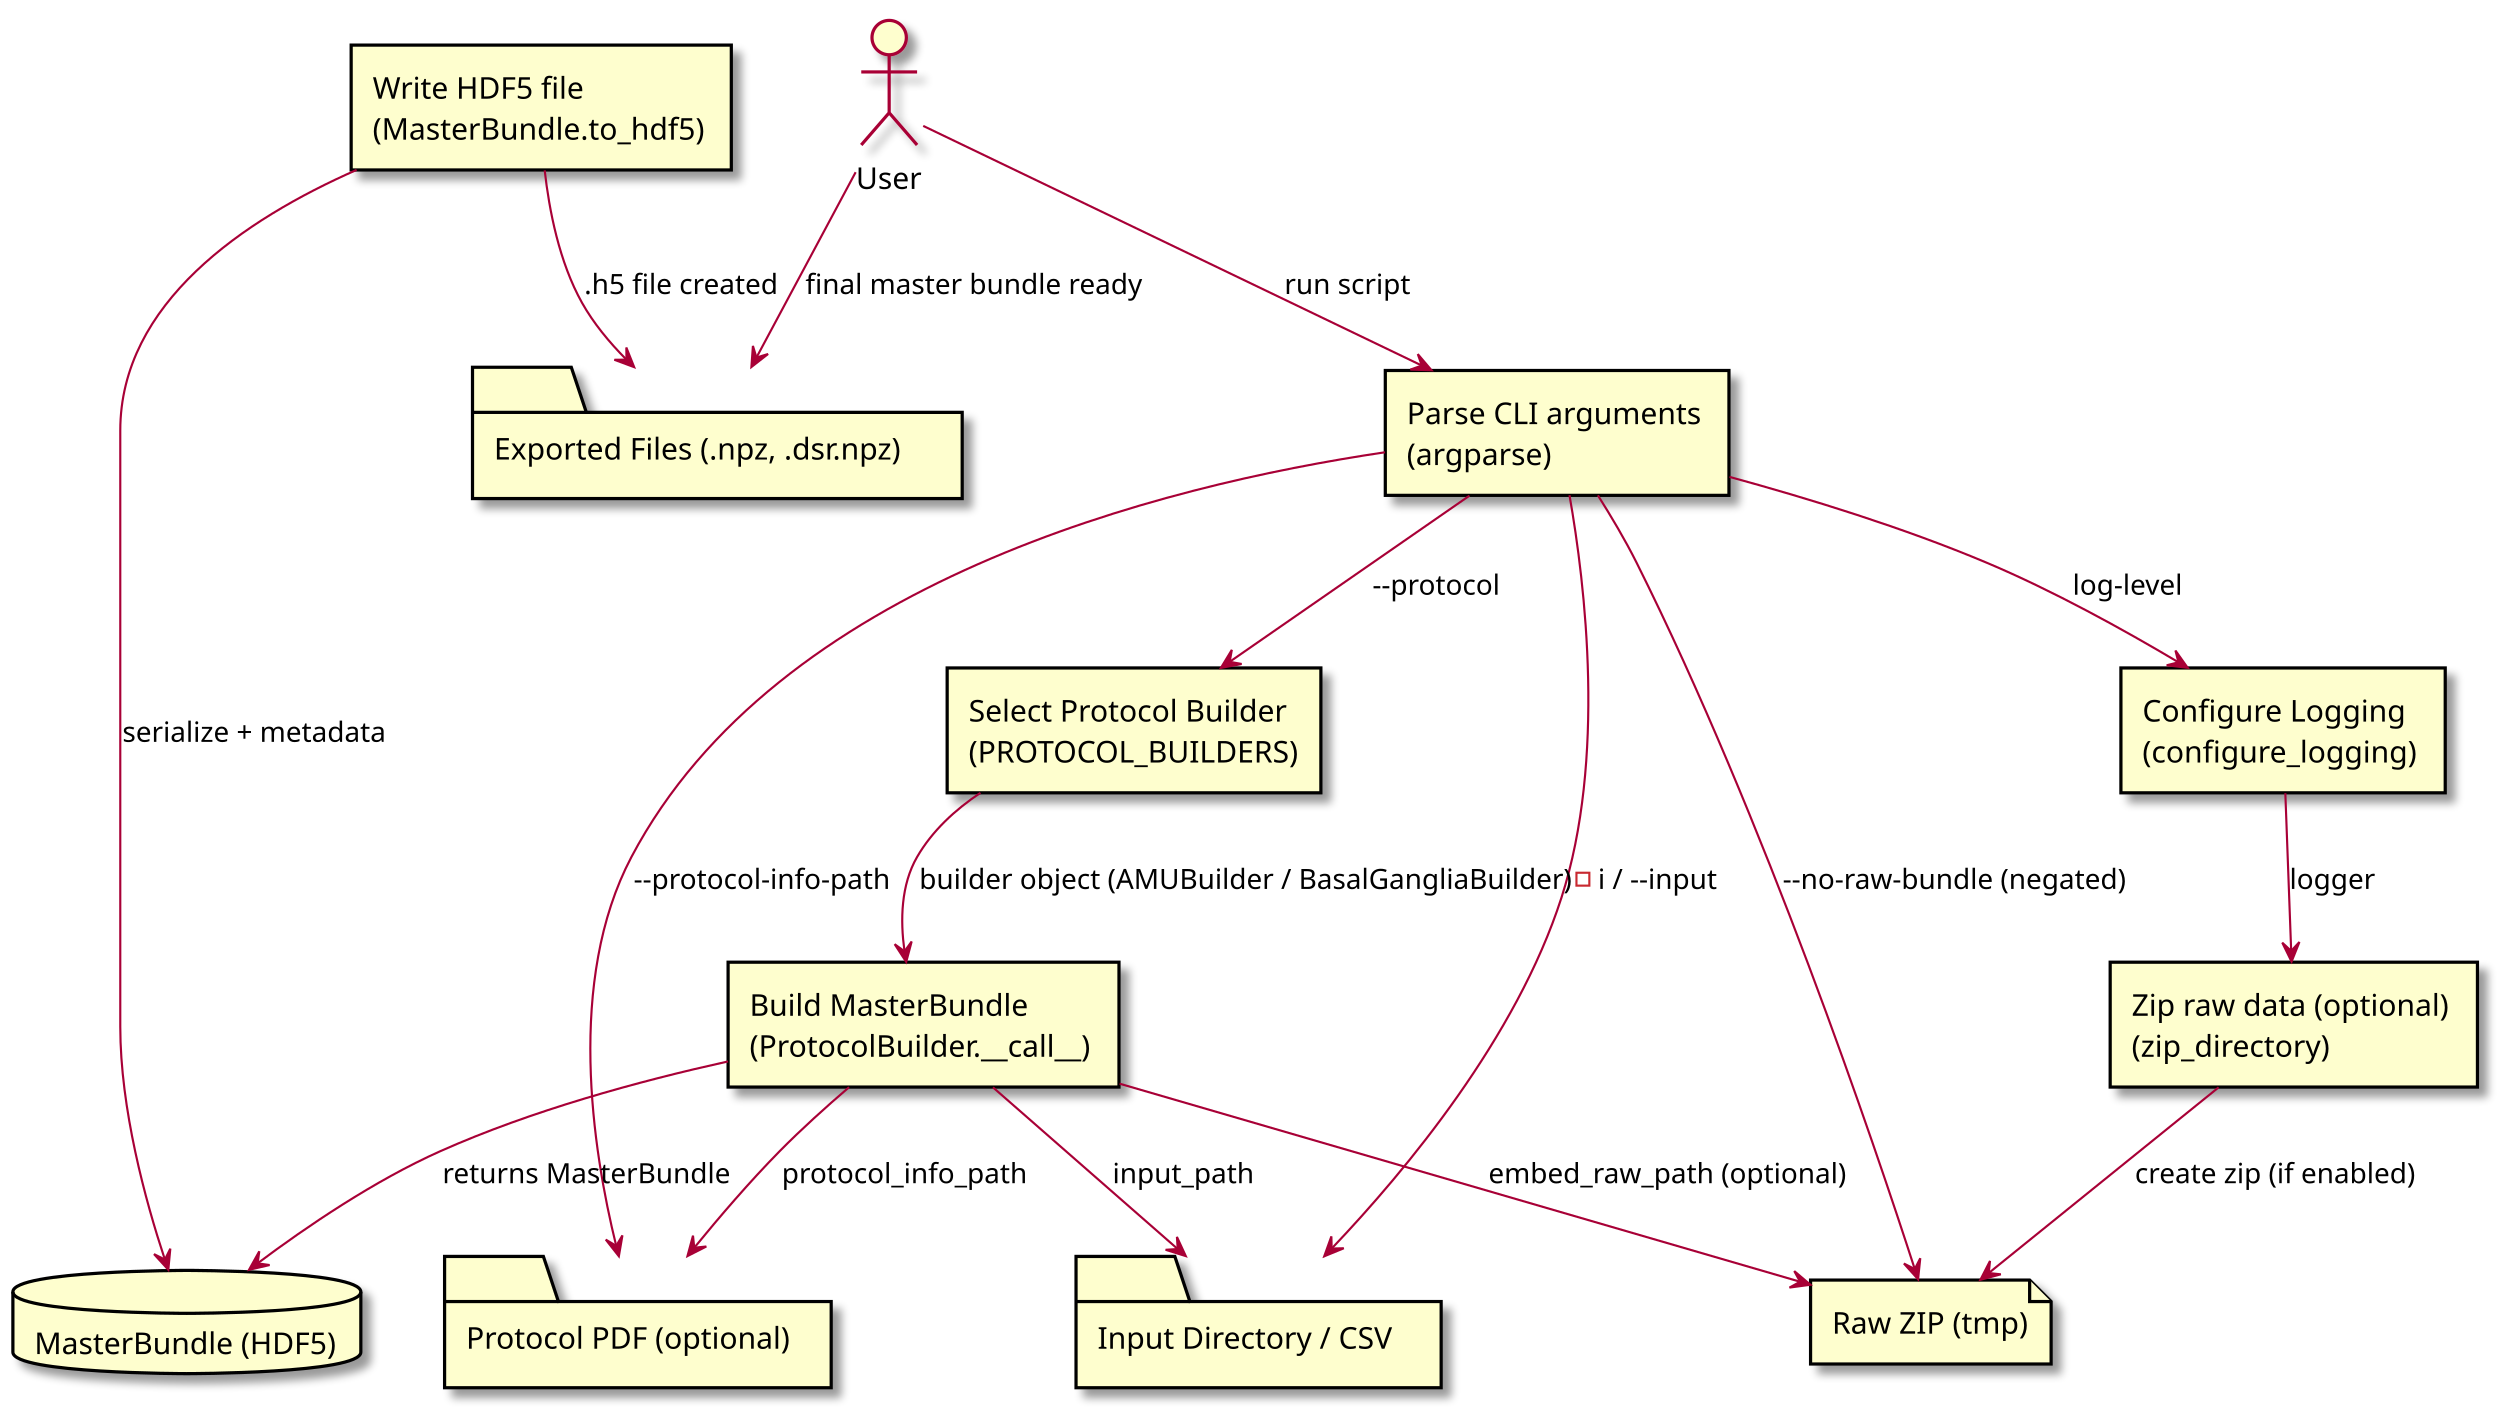
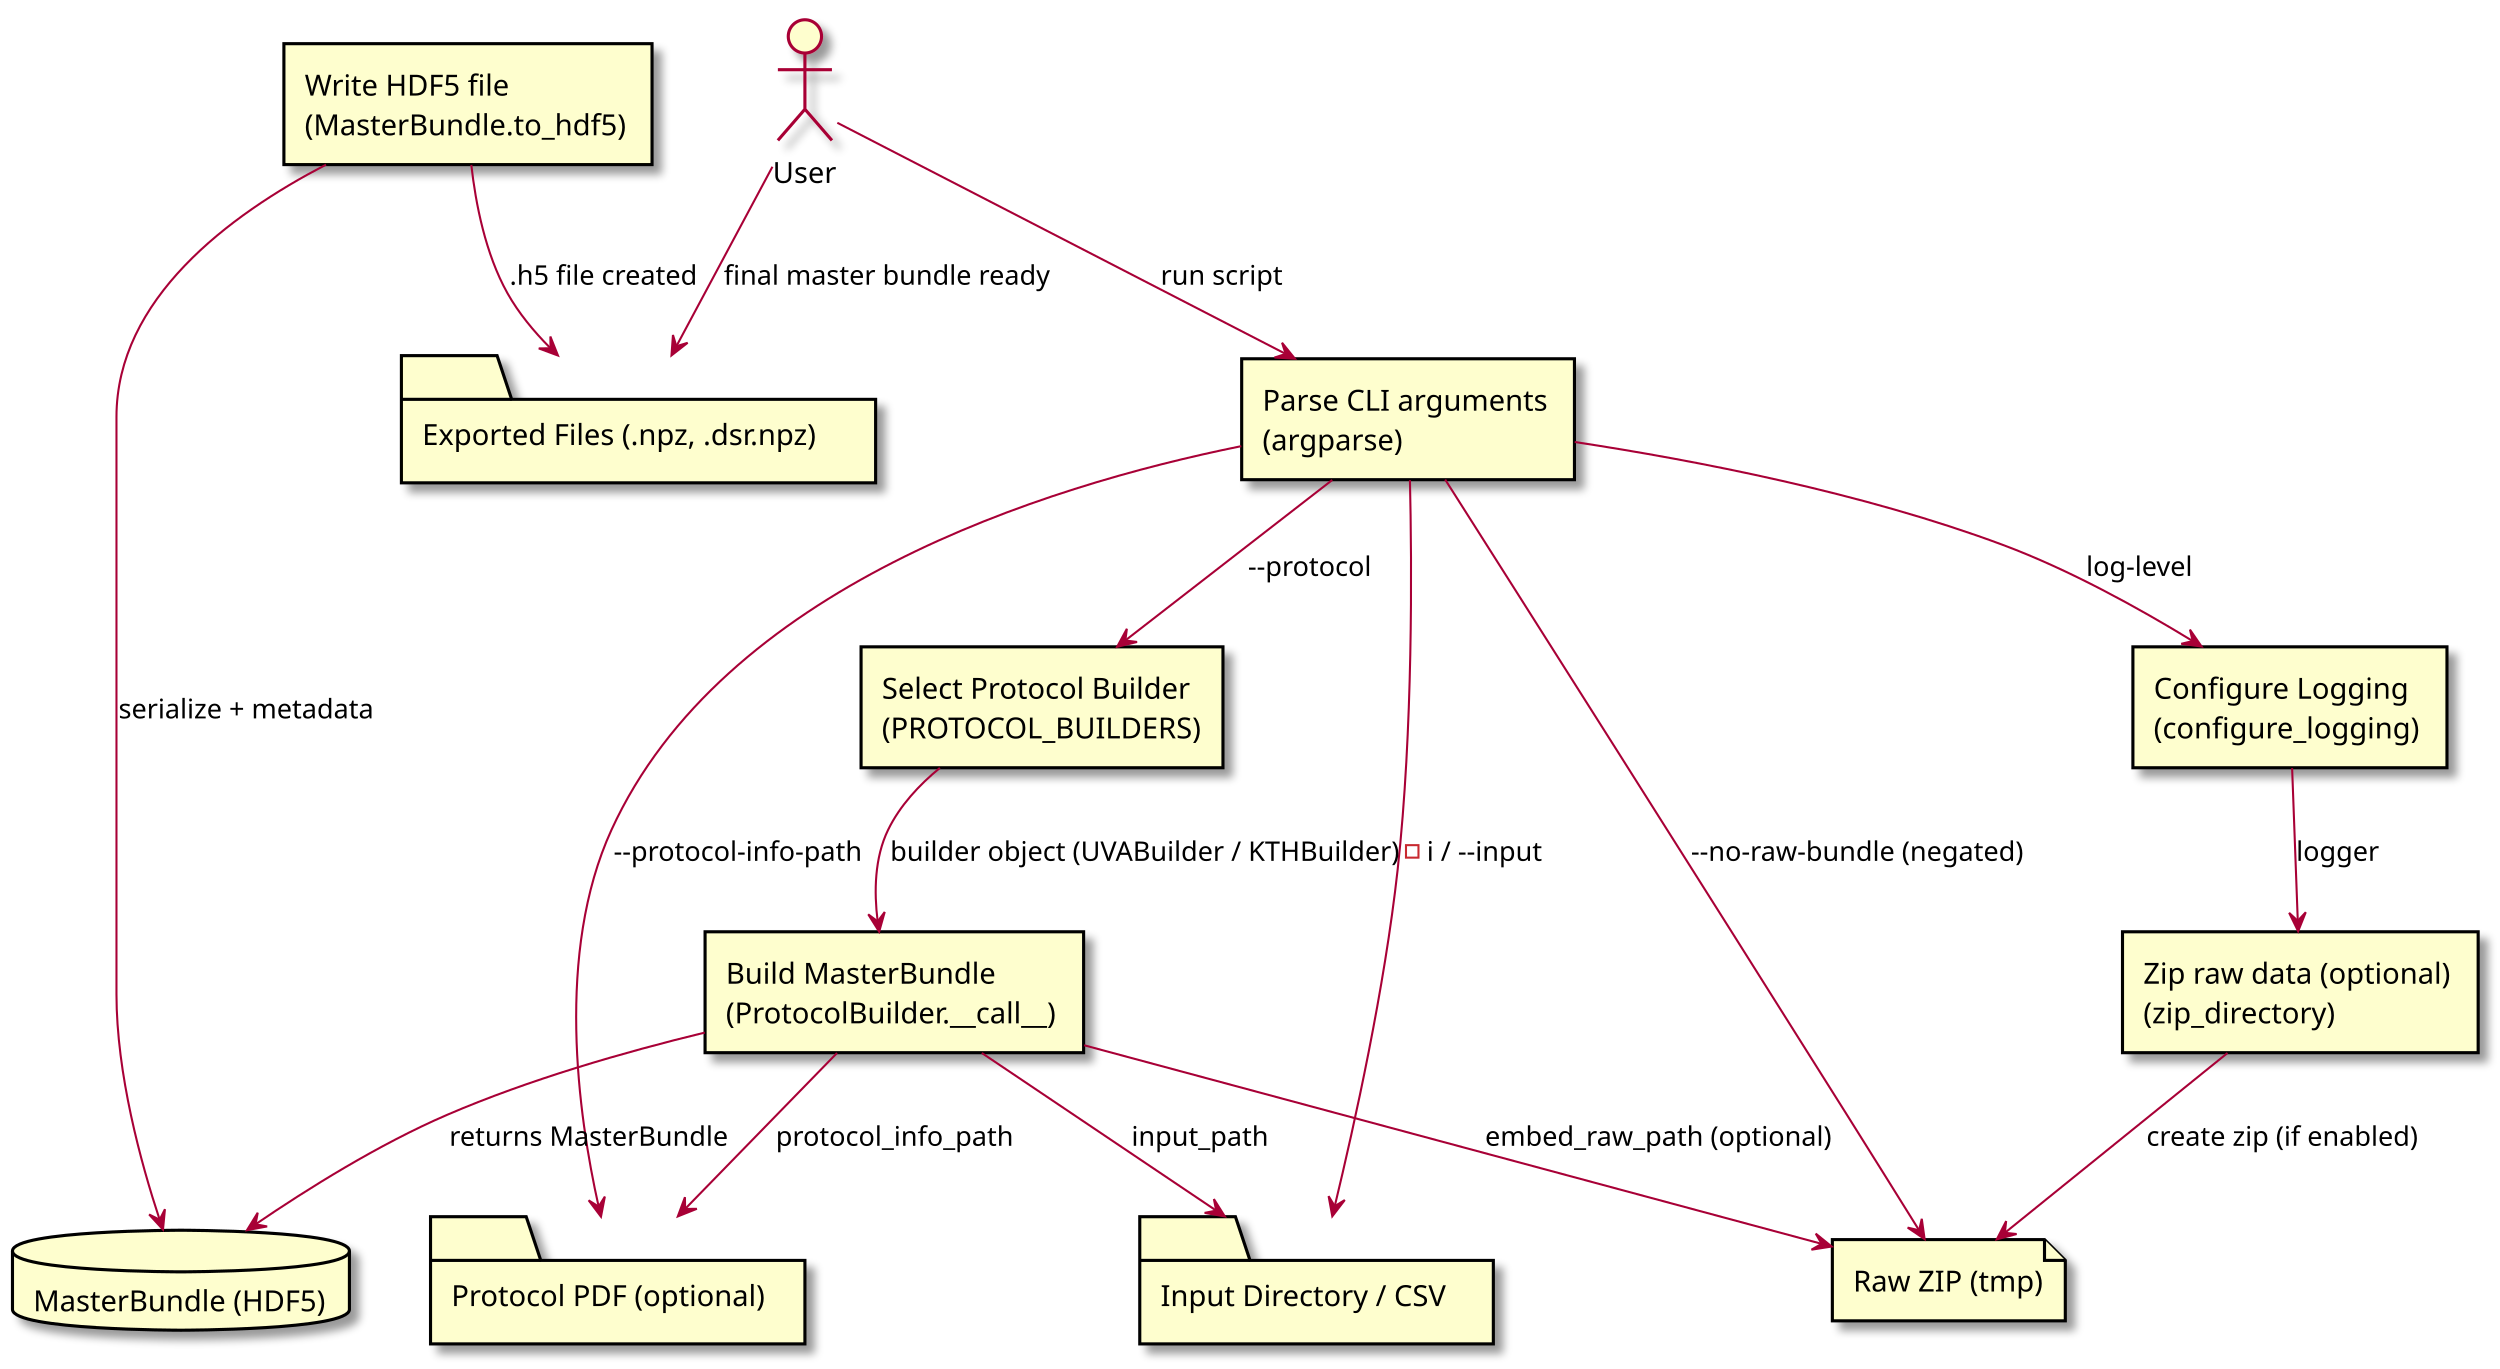
- <svg xmlns="http://www.w3.org/2000/svg" contentScriptType="application/ecmascript" contentStyleType="text/css" height="658px" preserveAspectRatio="none" style="width:1164px;height:658px;" version="1.1" viewBox="0 0 1164 658" width="1164px" zoomAndPan="magnify">
+ <svg xmlns="http://www.w3.org/2000/svg" contentScriptType="application/ecmascript" contentStyleType="text/css" height="658px" preserveAspectRatio="none" style="width:1202px;height:658px;" version="1.1" viewBox="0 0 1202 658" width="1202px" zoomAndPan="magnify">
  <defs>
-     <filter height="300%" id="fy5gr23f3n40v" width="300%" x="-1" y="-1">
+     <filter height="300%" id="fbc54jwdeg0zp" width="300%" x="-1" y="-1">
      <feGaussianBlur result="blurOut" stdDeviation="2.0" />
      <feColorMatrix in="blurOut" result="blurOut2" type="matrix" values="0 0 0 0 0 0 0 0 0 0 0 0 0 0 0 0 0 0 .4 0" />
      <feOffset dx="4.0" dy="4.0" in="blurOut2" result="blurOut3" />
      <feBlend in="SourceGraphic" in2="blurOut3" mode="normal" />
    </filter>
  </defs>
  <g>
-     <ellipse cx="414" cy="17.5" fill="#FEFECE" filter="url(#fy5gr23f3n40v)" rx="8" ry="8" style="stroke: #A80036; stroke-width: 1.5;" />
-     <path d="M414,25.5 L414,52.5 M401,33.5 L427,33.5 M414,52.5 L401,67.5 M414,52.5 L427,67.5 " fill="none" filter="url(#fy5gr23f3n40v)" style="stroke: #A80036; stroke-width: 1.5;" />
-     <text fill="#000000" font-family="sans-serif" font-size="14" lengthAdjust="spacingAndGlyphs" textLength="31" x="398.5" y="87.966">User</text>
-     <polygon fill="#FEFECE" filter="url(#fy5gr23f3n40v)" points="501,585,547,585,554,606,671,606,671,646.136,501,646.136,501,585" style="stroke: #000000; stroke-width: 1.5;" />
-     <line style="stroke: #000000; stroke-width: 1.5;" x1="501" x2="554" y1="606" y2="606" />
-     <text fill="#000000" font-family="sans-serif" font-size="14" lengthAdjust="spacingAndGlyphs" textLength="140" x="511" y="627.966">Input Directory / CSV</text>
-     <polygon fill="#FEFECE" filter="url(#fy5gr23f3n40v)" points="207,585,253,585,260,606,387,606,387,646.136,207,646.136,207,585" style="stroke: #000000; stroke-width: 1.5;" />
+     <ellipse cx="387" cy="17.5" fill="#FEFECE" filter="url(#fbc54jwdeg0zp)" rx="8" ry="8" style="stroke: #A80036; stroke-width: 1.5;" />
+     <path d="M387,25.5 L387,52.5 M374,33.5 L400,33.5 M387,52.5 L374,67.5 M387,52.5 L400,67.5 " fill="none" filter="url(#fbc54jwdeg0zp)" style="stroke: #A80036; stroke-width: 1.5;" />
+     <text fill="#000000" font-family="sans-serif" font-size="14" lengthAdjust="spacingAndGlyphs" textLength="31" x="371.5" y="87.966">User</text>
+     <polygon fill="#FEFECE" filter="url(#fbc54jwdeg0zp)" points="548,585,594,585,601,606,718,606,718,646.136,548,646.136,548,585" style="stroke: #000000; stroke-width: 1.5;" />
+     <line style="stroke: #000000; stroke-width: 1.5;" x1="548" x2="601" y1="606" y2="606" />
+     <text fill="#000000" font-family="sans-serif" font-size="14" lengthAdjust="spacingAndGlyphs" textLength="140" x="558" y="627.966">Input Directory / CSV</text>
+     <polygon fill="#FEFECE" filter="url(#fbc54jwdeg0zp)" points="207,585,253,585,260,606,387,606,387,646.136,207,646.136,207,585" style="stroke: #000000; stroke-width: 1.5;" />
    <line style="stroke: #000000; stroke-width: 1.5;" x1="207" x2="260" y1="606" y2="606" />
    <text fill="#000000" font-family="sans-serif" font-size="14" lengthAdjust="spacingAndGlyphs" textLength="150" x="217" y="627.966">Protocol PDF (optional)</text>
-     <polygon fill="#FEFECE" filter="url(#fy5gr23f3n40v)" points="843,596,843,635.068,955,635.068,955,606,945,596,843,596" style="stroke: #000000; stroke-width: 1.5;" />
-     <path d="M945,596 L945,606 L955,606 " fill="#FEFECE" style="stroke: #000000; stroke-width: 1.5;" />
-     <text fill="#000000" font-family="sans-serif" font-size="14" lengthAdjust="spacingAndGlyphs" textLength="92" x="853" y="620.966">Raw ZIP (tmp)</text>
-     <path d="M6,601.5 C6,591.5 87,591.5 87,591.5 C87,591.5 168,591.5 168,601.5 L168,629.568 C168,639.568 87,639.568 87,639.568 C87,639.568 6,639.568 6,629.568 L6,601.5 " fill="#FEFECE" filter="url(#fy5gr23f3n40v)" style="stroke: #000000; stroke-width: 1.5;" />
+     <polygon fill="#FEFECE" filter="url(#fbc54jwdeg0zp)" points="881,596,881,635.068,993,635.068,993,606,983,596,881,596" style="stroke: #000000; stroke-width: 1.5;" />
+     <path d="M983,596 L983,606 L993,606 " fill="#FEFECE" style="stroke: #000000; stroke-width: 1.5;" />
+     <text fill="#000000" font-family="sans-serif" font-size="14" lengthAdjust="spacingAndGlyphs" textLength="92" x="891" y="620.966">Raw ZIP (tmp)</text>
+     <path d="M6,601.5 C6,591.5 87,591.5 87,591.5 C87,591.5 168,591.5 168,601.5 L168,629.568 C168,639.568 87,639.568 87,639.568 C87,639.568 6,639.568 6,629.568 L6,601.5 " fill="#FEFECE" filter="url(#fbc54jwdeg0zp)" style="stroke: #000000; stroke-width: 1.5;" />
    <path d="M6,601.5 C6,611.5 87,611.5 87,611.5 C87,611.5 168,611.5 168,601.5 " fill="none" style="stroke: #000000; stroke-width: 1.5;" />
    <text fill="#000000" font-family="sans-serif" font-size="14" lengthAdjust="spacingAndGlyphs" textLength="142" x="16" y="630.466">MasterBundle (HDF5)</text>
-     <polygon fill="#FEFECE" filter="url(#fy5gr23f3n40v)" points="220,171,266,171,273,192,448,192,448,232.136,220,232.136,220,171" style="stroke: #000000; stroke-width: 1.5;" />
-     <line style="stroke: #000000; stroke-width: 1.5;" x1="220" x2="273" y1="192" y2="192" />
-     <text fill="#000000" font-family="sans-serif" font-size="14" lengthAdjust="spacingAndGlyphs" textLength="198" x="230" y="213.966">Exported Files (.npz, .dsr.npz)</text>
-     <rect fill="#FEFECE" filter="url(#fy5gr23f3n40v)" height="58.136" style="stroke: #000000; stroke-width: 1.5;" width="160" x="645" y="172.5" />
-     <text fill="#000000" font-family="sans-serif" font-size="14" lengthAdjust="spacingAndGlyphs" textLength="140" x="655" y="197.466">Parse CLI arguments</text>
-     <text fill="#000000" font-family="sans-serif" font-size="14" lengthAdjust="spacingAndGlyphs" textLength="69" x="655" y="216.534">(argparse)</text>
-     <rect fill="#FEFECE" filter="url(#fy5gr23f3n40v)" height="58.136" style="stroke: #000000; stroke-width: 1.5;" width="151" x="987.5" y="311" />
-     <text fill="#000000" font-family="sans-serif" font-size="14" lengthAdjust="spacingAndGlyphs" textLength="126" x="997.5" y="335.966">Configure Logging</text>
-     <text fill="#000000" font-family="sans-serif" font-size="14" lengthAdjust="spacingAndGlyphs" textLength="131" x="997.5" y="355.034">(configure_logging)</text>
-     <rect fill="#FEFECE" filter="url(#fy5gr23f3n40v)" height="58.136" style="stroke: #000000; stroke-width: 1.5;" width="171" x="982.5" y="448" />
-     <text fill="#000000" font-family="sans-serif" font-size="14" lengthAdjust="spacingAndGlyphs" textLength="151" x="992.5" y="472.966">Zip raw data (optional)</text>
-     <text fill="#000000" font-family="sans-serif" font-size="14" lengthAdjust="spacingAndGlyphs" textLength="94" x="992.5" y="492.034">(zip_directory)</text>
-     <rect fill="#FEFECE" filter="url(#fy5gr23f3n40v)" height="58.136" style="stroke: #000000; stroke-width: 1.5;" width="174" x="441" y="311" />
-     <text fill="#000000" font-family="sans-serif" font-size="14" lengthAdjust="spacingAndGlyphs" textLength="151" x="451" y="335.966">Select Protocol Builder</text>
-     <text fill="#000000" font-family="sans-serif" font-size="14" lengthAdjust="spacingAndGlyphs" textLength="154" x="451" y="355.034">(PROTOCOL_BUILDERS)</text>
-     <rect fill="#FEFECE" filter="url(#fy5gr23f3n40v)" height="58.136" style="stroke: #000000; stroke-width: 1.5;" width="182" x="339" y="448" />
+     <polygon fill="#FEFECE" filter="url(#fbc54jwdeg0zp)" points="193,171,239,171,246,192,421,192,421,232.136,193,232.136,193,171" style="stroke: #000000; stroke-width: 1.5;" />
+     <line style="stroke: #000000; stroke-width: 1.5;" x1="193" x2="246" y1="192" y2="192" />
+     <text fill="#000000" font-family="sans-serif" font-size="14" lengthAdjust="spacingAndGlyphs" textLength="198" x="203" y="213.966">Exported Files (.npz, .dsr.npz)</text>
+     <rect fill="#FEFECE" filter="url(#fbc54jwdeg0zp)" height="58.136" style="stroke: #000000; stroke-width: 1.5;" width="160" x="597" y="172.5" />
+     <text fill="#000000" font-family="sans-serif" font-size="14" lengthAdjust="spacingAndGlyphs" textLength="140" x="607" y="197.466">Parse CLI arguments</text>
+     <text fill="#000000" font-family="sans-serif" font-size="14" lengthAdjust="spacingAndGlyphs" textLength="69" x="607" y="216.534">(argparse)</text>
+     <rect fill="#FEFECE" filter="url(#fbc54jwdeg0zp)" height="58.136" style="stroke: #000000; stroke-width: 1.5;" width="151" x="1025.5" y="311" />
+     <text fill="#000000" font-family="sans-serif" font-size="14" lengthAdjust="spacingAndGlyphs" textLength="126" x="1035.5" y="335.966">Configure Logging</text>
+     <text fill="#000000" font-family="sans-serif" font-size="14" lengthAdjust="spacingAndGlyphs" textLength="131" x="1035.5" y="355.034">(configure_logging)</text>
+     <rect fill="#FEFECE" filter="url(#fbc54jwdeg0zp)" height="58.136" style="stroke: #000000; stroke-width: 1.5;" width="171" x="1020.5" y="448" />
+     <text fill="#000000" font-family="sans-serif" font-size="14" lengthAdjust="spacingAndGlyphs" textLength="151" x="1030.5" y="472.966">Zip raw data (optional)</text>
+     <text fill="#000000" font-family="sans-serif" font-size="14" lengthAdjust="spacingAndGlyphs" textLength="94" x="1030.5" y="492.034">(zip_directory)</text>
+     <rect fill="#FEFECE" filter="url(#fbc54jwdeg0zp)" height="58.136" style="stroke: #000000; stroke-width: 1.5;" width="174" x="414" y="311" />
+     <text fill="#000000" font-family="sans-serif" font-size="14" lengthAdjust="spacingAndGlyphs" textLength="151" x="424" y="335.966">Select Protocol Builder</text>
+     <text fill="#000000" font-family="sans-serif" font-size="14" lengthAdjust="spacingAndGlyphs" textLength="154" x="424" y="355.034">(PROTOCOL_BUILDERS)</text>
+     <rect fill="#FEFECE" filter="url(#fbc54jwdeg0zp)" height="58.136" style="stroke: #000000; stroke-width: 1.5;" width="182" x="339" y="448" />
    <text fill="#000000" font-family="sans-serif" font-size="14" lengthAdjust="spacingAndGlyphs" textLength="134" x="349" y="472.966">Build MasterBundle</text>
    <text fill="#000000" font-family="sans-serif" font-size="14" lengthAdjust="spacingAndGlyphs" textLength="162" x="349" y="492.034">(ProtocolBuilder.__call__)</text>
-     <rect fill="#FEFECE" filter="url(#fy5gr23f3n40v)" height="58.136" style="stroke: #000000; stroke-width: 1.5;" width="177" x="163.5" y="21" />
-     <text fill="#000000" font-family="sans-serif" font-size="14" lengthAdjust="spacingAndGlyphs" textLength="100" x="173.5" y="45.966">Write HDF5 file</text>
-     <text fill="#000000" font-family="sans-serif" font-size="14" lengthAdjust="spacingAndGlyphs" textLength="157" x="173.5" y="65.034">(MasterBundle.to_hdf5)</text>
-     <path d="M429.85,58.62 C471.94,78.85 588.3,134.79 661.72,170.08 " fill="none" id="User-&gt;PARSE_ARGS" style="stroke: #A80036; stroke-width: 1.0;" />
-     <polygon fill="#A80036" points="666.5,172.38,660.123,164.874,661.994,170.213,656.656,172.083,666.5,172.38" style="stroke: #A80036; stroke-width: 1.0;" />
-     <text fill="#000000" font-family="sans-serif" font-size="13" lengthAdjust="spacingAndGlyphs" textLength="57" x="598" y="136.897">run script</text>
-     <path d="M805.25,222.04 C842.35,232.16 886.61,245.81 925,262 C955.71,274.95 988.35,292.95 1014.17,308.29 " fill="none" id="PARSE_ARGS-&gt;LOG_CFG" style="stroke: #A80036; stroke-width: 1.0;" />
-     <polygon fill="#A80036" points="1018.58,310.92,1012.889,302.882,1014.283,308.364,1008.8,309.758,1018.58,310.92" style="stroke: #A80036; stroke-width: 1.0;" />
-     <text fill="#000000" font-family="sans-serif" font-size="13" lengthAdjust="spacingAndGlyphs" textLength="50" x="965" y="276.897">log‑level</text>
-     <path d="M730.75,230.55 C738.15,272.5 747.74,353.53 727,418 C706.1,482.98 654.88,544.68 620.28,581.06 " fill="none" id="PARSE_ARGS-&gt;IN_DIR" style="stroke: #A80036; stroke-width: 1.0;" />
-     <polygon fill="#A80036" points="616.56,584.93,625.672,581.191,620.016,581.317,619.89,575.661,616.56,584.93" style="stroke: #A80036; stroke-width: 1.0;" />
-     <rect fill="none" height="6" style="stroke: #C82930; stroke-width: 1.0;" width="6" x="734" y="406.353" />
-     <text fill="#000000" font-family="sans-serif" font-size="13" lengthAdjust="spacingAndGlyphs" textLength="54" x="744" y="413.897">i / --input</text>
-     <path d="M644.85,210.58 C539.97,226.14 361.61,271.03 294,399 C263.62,456.5 275.87,535.25 286.87,579.9 " fill="none" id="PARSE_ARGS-&gt;PROTO_PDF" style="stroke: #A80036; stroke-width: 1.0;" />
-     <polygon fill="#A80036" points="288.14,584.91,289.804,575.203,286.911,580.063,282.05,577.17,288.14,584.91" style="stroke: #A80036; stroke-width: 1.0;" />
+     <rect fill="#FEFECE" filter="url(#fbc54jwdeg0zp)" height="58.136" style="stroke: #000000; stroke-width: 1.5;" width="177" x="136.5" y="21" />
+     <text fill="#000000" font-family="sans-serif" font-size="14" lengthAdjust="spacingAndGlyphs" textLength="100" x="146.5" y="45.966">Write HDF5 file</text>
+     <text fill="#000000" font-family="sans-serif" font-size="14" lengthAdjust="spacingAndGlyphs" textLength="157" x="146.5" y="65.034">(MasterBundle.to_hdf5)</text>
+     <path d="M402.59,59.04 C442.46,79.59 549.76,134.9 617.76,169.96 " fill="none" id="User-&gt;PARSE_ARGS" style="stroke: #A80036; stroke-width: 1.0;" />
+     <polygon fill="#A80036" points="622.59,172.45,616.407,164.784,618.141,170.168,612.756,171.902,622.59,172.45" style="stroke: #A80036; stroke-width: 1.0;" />
+     <text fill="#000000" font-family="sans-serif" font-size="13" lengthAdjust="spacingAndGlyphs" textLength="57" x="558" y="136.897">run script</text>
+     <path d="M757.11,212.51 C815.48,221.39 895.76,236.92 963,262 C994.83,273.87 1028.16,292.28 1054.09,308.12 " fill="none" id="PARSE_ARGS-&gt;LOG_CFG" style="stroke: #A80036; stroke-width: 1.0;" />
+     <polygon fill="#A80036" points="1058.51,310.84,1052.934,302.722,1054.249,308.224,1048.747,309.539,1058.51,310.84" style="stroke: #A80036; stroke-width: 1.0;" />
+     <text fill="#000000" font-family="sans-serif" font-size="13" lengthAdjust="spacingAndGlyphs" textLength="50" x="1003" y="276.897">log‑level</text>
+     <path d="M677.9,230.84 C678.85,272.14 679.35,351.23 672,418 C665.7,475.24 651.24,540.63 641.8,579.69 " fill="none" id="PARSE_ARGS-&gt;IN_DIR" style="stroke: #A80036; stroke-width: 1.0;" />
+     <polygon fill="#A80036" points="640.57,584.79,646.569,576.979,641.742,579.929,638.792,575.103,640.57,584.79" style="stroke: #A80036; stroke-width: 1.0;" />
+     <rect fill="none" height="6" style="stroke: #C82930; stroke-width: 1.0;" width="6" x="676" y="406.353" />
+     <text fill="#000000" font-family="sans-serif" font-size="13" lengthAdjust="spacingAndGlyphs" textLength="54" x="686" y="413.897">i / --input</text>
+     <path d="M596.81,214.51 C501.12,233.88 347.37,282.47 294,399 C267,457.96 277.93,535.86 287.81,580.03 " fill="none" id="PARSE_ARGS-&gt;PROTO_PDF" style="stroke: #A80036; stroke-width: 1.0;" />
+     <polygon fill="#A80036" points="288.95,584.99,290.815,575.319,287.822,580.119,283.022,577.125,288.95,584.99" style="stroke: #A80036; stroke-width: 1.0;" />
    <text fill="#000000" font-family="sans-serif" font-size="13" lengthAdjust="spacingAndGlyphs" textLength="118" x="295" y="413.897">--protocol‑info‑path</text>
-     <path d="M743.98,230.63 C750.13,240.35 756.72,251.45 762,262 C821.55,381.15 872.76,532.83 891.44,590.65 " fill="none" id="PARSE_ARGS-&gt;RAW_ZIP" style="stroke: #A80036; stroke-width: 1.0;" />
-     <polygon fill="#A80036" points="893.05,595.63,894.078,585.835,891.508,590.874,886.469,588.303,893.05,595.63" style="stroke: #A80036; stroke-width: 1.0;" />
-     <text fill="#000000" font-family="sans-serif" font-size="13" lengthAdjust="spacingAndGlyphs" textLength="157" x="830" y="413.897">--no‑raw‑bundle (negated)</text>
-     <path d="M684.18,230.78 C651.72,253.28 606.34,284.72 572.86,307.91 " fill="none" id="PARSE_ARGS-&gt;SELECT_BUILDER" style="stroke: #A80036; stroke-width: 1.0;" />
-     <polygon fill="#A80036" points="568.43,310.99,578.104,309.142,572.537,308.138,573.541,302.571,568.43,310.99" style="stroke: #A80036; stroke-width: 1.0;" />
-     <text fill="#000000" font-family="sans-serif" font-size="13" lengthAdjust="spacingAndGlyphs" textLength="59" x="639" y="276.897">--protocol</text>
-     <path d="M1064.05,369.3 C1064.84,390.63 1065.92,419.95 1066.76,442.46 " fill="none" id="LOG_CFG-&gt;ZIP_RAW" style="stroke: #A80036; stroke-width: 1.0;" />
-     <polygon fill="#A80036" points="1066.95,447.74,1070.613,438.598,1066.764,442.743,1062.619,438.895,1066.95,447.74" style="stroke: #A80036; stroke-width: 1.0;" />
-     <text fill="#000000" font-family="sans-serif" font-size="13" lengthAdjust="spacingAndGlyphs" textLength="39" x="1066" y="413.897">logger</text>
-     <path d="M1032.98,506.28 C1001.28,531.89 955.24,569.08 926.22,592.51 " fill="none" id="ZIP_RAW-&gt;RAW_ZIP" style="stroke: #A80036; stroke-width: 1.0;" />
-     <polygon fill="#A80036" points="922.07,595.87,931.583,593.32,925.958,592.726,926.552,587.1,922.07,595.87" style="stroke: #A80036; stroke-width: 1.0;" />
-     <text fill="#000000" font-family="sans-serif" font-size="13" lengthAdjust="spacingAndGlyphs" textLength="126" x="994" y="550.897">create zip (if enabled)</text>
-     <path d="M456.5,369.13 C444.7,377 434.04,386.84 427,399 C419.48,411.99 419.13,428.39 421.11,442.71 " fill="none" id="SELECT_BUILDER-&gt;BUILD_BUNDLE" style="stroke: #A80036; stroke-width: 1.0;" />
-     <polygon fill="#A80036" points="421.93,447.88,424.463,438.363,421.143,442.942,416.563,439.622,421.93,447.88" style="stroke: #A80036; stroke-width: 1.0;" />
-     <text fill="#000000" font-family="sans-serif" font-size="13" lengthAdjust="spacingAndGlyphs" textLength="294" x="428" y="413.897">builder object (AMUBuilder / BasalGangliaBuilder)</text>
-     <path d="M462.32,506.28 C487.33,528.16 522.01,558.51 548.29,581.5 " fill="none" id="BUILD_BUNDLE-&gt;IN_DIR" style="stroke: #A80036; stroke-width: 1.0;" />
-     <polygon fill="#A80036" points="552.1,584.84,547.978,575.895,548.343,581.54,542.698,581.906,552.1,584.84" style="stroke: #A80036; stroke-width: 1.0;" />
-     <text fill="#000000" font-family="sans-serif" font-size="13" lengthAdjust="spacingAndGlyphs" textLength="66" x="518" y="550.897">input_path</text>
-     <path d="M521.26,504.56 C614.61,531.73 757.05,573.19 837.71,596.66 " fill="none" id="BUILD_BUNDLE-&gt;RAW_ZIP" style="stroke: #A80036; stroke-width: 1.0;" />
-     <polygon fill="#A80036" points="842.93,598.18,835.41,591.82,838.13,596.78,833.17,599.5,842.93,598.18" style="stroke: #A80036; stroke-width: 1.0;" />
-     <text fill="#000000" font-family="sans-serif" font-size="13" lengthAdjust="spacingAndGlyphs" textLength="165" x="693" y="550.897">embed_raw_path (optional)</text>
-     <path d="M395.32,506.2 C384.63,515.37 373.04,525.81 363,536 C349.18,550.03 334.98,566.58 323.31,580.87 " fill="none" id="BUILD_BUNDLE-&gt;PROTO_PDF" style="stroke: #A80036; stroke-width: 1.0;" />
-     <polygon fill="#A80036" points="320.09,584.83,328.87,580.367,323.243,580.949,322.661,575.323,320.09,584.83" style="stroke: #A80036; stroke-width: 1.0;" />
-     <text fill="#000000" font-family="sans-serif" font-size="13" lengthAdjust="spacingAndGlyphs" textLength="114" x="364" y="550.897">protocol_info_path</text>
-     <path d="M338.98,494.2 C297.07,503.47 247.37,517.1 205,536 C174.33,549.68 142.82,571.09 120.08,588.1 " fill="none" id="BUILD_BUNDLE-&gt;H5_BUNDLE" style="stroke: #A80036; stroke-width: 1.0;" />
-     <polygon fill="#A80036" points="115.94,591.22,125.536,589.004,119.935,588.213,120.725,582.612,115.94,591.22" style="stroke: #A80036; stroke-width: 1.0;" />
-     <text fill="#000000" font-family="sans-serif" font-size="13" lengthAdjust="spacingAndGlyphs" textLength="131" x="206" y="550.897">returns MasterBundle</text>
-     <path d="M166.03,79.11 C113.37,102.33 56,141.23 56,200.5 C56,200.5 56,200.5 56,478 C56,516.21 67.69,558.97 76.71,586.28 " fill="none" id="WRITE_H5-&gt;H5_BUNDLE" style="stroke: #A80036; stroke-width: 1.0;" />
+     <path d="M694.84,230.57 C731.26,287.9 816.73,422.59 888,536 C899.72,554.65 912.94,575.84 922.69,591.5 " fill="none" id="PARSE_ARGS-&gt;RAW_ZIP" style="stroke: #A80036; stroke-width: 1.0;" />
+     <polygon fill="#A80036" points="925.35,595.76,923.987,586.006,922.706,591.516,917.196,590.236,925.35,595.76" style="stroke: #A80036; stroke-width: 1.0;" />
+     <text fill="#000000" font-family="sans-serif" font-size="13" lengthAdjust="spacingAndGlyphs" textLength="157" x="813" y="413.897">--no‑raw‑bundle (negated)</text>
+     <path d="M640.53,230.78 C611.53,253.28 570.99,284.72 541.08,307.91 " fill="none" id="PARSE_ARGS-&gt;SELECT_BUILDER" style="stroke: #A80036; stroke-width: 1.0;" />
+     <polygon fill="#A80036" points="537.12,310.99,546.688,308.653,541.077,307.933,541.797,302.322,537.12,310.99" style="stroke: #A80036; stroke-width: 1.0;" />
+     <text fill="#000000" font-family="sans-serif" font-size="13" lengthAdjust="spacingAndGlyphs" textLength="59" x="600" y="276.897">--protocol</text>
+     <path d="M1102.05,369.3 C1102.84,390.63 1103.92,419.95 1104.76,442.46 " fill="none" id="LOG_CFG-&gt;ZIP_RAW" style="stroke: #A80036; stroke-width: 1.0;" />
+     <polygon fill="#A80036" points="1104.95,447.74,1108.613,438.598,1104.764,442.743,1100.619,438.895,1104.95,447.74" style="stroke: #A80036; stroke-width: 1.0;" />
+     <text fill="#000000" font-family="sans-serif" font-size="13" lengthAdjust="spacingAndGlyphs" textLength="39" x="1104" y="413.897">logger</text>
+     <path d="M1070.98,506.28 C1039.28,531.89 993.24,569.08 964.22,592.51 " fill="none" id="ZIP_RAW-&gt;RAW_ZIP" style="stroke: #A80036; stroke-width: 1.0;" />
+     <polygon fill="#A80036" points="960.07,595.87,969.583,593.32,963.958,592.726,964.552,587.1,960.07,595.87" style="stroke: #A80036; stroke-width: 1.0;" />
+     <text fill="#000000" font-family="sans-serif" font-size="13" lengthAdjust="spacingAndGlyphs" textLength="126" x="1032" y="550.897">create zip (if enabled)</text>
+     <path d="M451.89,369.21 C441.85,377.44 432.64,387.41 427,399 C420.48,412.39 420.2,428.7 421.96,442.85 " fill="none" id="SELECT_BUILDER-&gt;BUILD_BUNDLE" style="stroke: #A80036; stroke-width: 1.0;" />
+     <polygon fill="#A80036" points="422.7,447.96,425.375,438.481,421.987,443.011,417.457,439.623,422.7,447.96" style="stroke: #A80036; stroke-width: 1.0;" />
+     <text fill="#000000" font-family="sans-serif" font-size="13" lengthAdjust="spacingAndGlyphs" textLength="239" x="428" y="413.897">builder object (UVABuilder / KTHBuilder)</text>
+     <path d="M472.06,506.28 C504.74,528.25 550.1,558.76 584.34,581.78 " fill="none" id="BUILD_BUNDLE-&gt;IN_DIR" style="stroke: #A80036; stroke-width: 1.0;" />
+     <polygon fill="#A80036" points="588.89,584.84,583.64,576.507,584.736,582.057,579.187,583.153,588.89,584.84" style="stroke: #A80036; stroke-width: 1.0;" />
+     <text fill="#000000" font-family="sans-serif" font-size="13" lengthAdjust="spacingAndGlyphs" textLength="66" x="544" y="550.897">input_path</text>
+     <path d="M521.23,502.56 C623.78,530.17 787.44,574.24 875.74,598.01 " fill="none" id="BUILD_BUNDLE-&gt;RAW_ZIP" style="stroke: #A80036; stroke-width: 1.0;" />
+     <polygon fill="#A80036" points="880.67,599.33,873.019,593.128,875.842,598.03,870.94,600.853,880.67,599.33" style="stroke: #A80036; stroke-width: 1.0;" />
+     <text fill="#000000" font-family="sans-serif" font-size="13" lengthAdjust="spacingAndGlyphs" textLength="165" x="714" y="550.897">embed_raw_path (optional)</text>
+     <path d="M402.44,506.28 C381.21,528.08 351.8,558.26 329.43,581.22 " fill="none" id="BUILD_BUNDLE-&gt;PROTO_PDF" style="stroke: #A80036; stroke-width: 1.0;" />
+     <polygon fill="#A80036" points="325.9,584.84,335.049,581.193,329.392,581.262,329.324,575.606,325.9,584.84" style="stroke: #A80036; stroke-width: 1.0;" />
+     <text fill="#000000" font-family="sans-serif" font-size="13" lengthAdjust="spacingAndGlyphs" textLength="114" x="373" y="550.897">protocol_info_path</text>
+     <path d="M338.88,496.46 C299.86,505.92 254.32,519.06 215,536 C182.18,550.14 147.81,571.64 122.96,588.57 " fill="none" id="BUILD_BUNDLE-&gt;H5_BUNDLE" style="stroke: #A80036; stroke-width: 1.0;" />
+     <polygon fill="#A80036" points="118.75,591.46,128.435,589.673,122.875,588.634,123.914,583.073,118.75,591.46" style="stroke: #A80036; stroke-width: 1.0;" />
+     <text fill="#000000" font-family="sans-serif" font-size="13" lengthAdjust="spacingAndGlyphs" textLength="131" x="216" y="550.897">returns MasterBundle</text>
+     <path d="M156.75,79.16 C109.84,103.56 56,143.9 56,200.5 C56,200.5 56,200.5 56,478 C56,516.21 67.69,558.97 76.71,586.28 " fill="none" id="WRITE_H5-&gt;H5_BUNDLE" style="stroke: #A80036; stroke-width: 1.0;" />
    <polygon fill="#A80036" points="78.36,591.19,79.3,581.386,76.775,586.448,71.713,583.923,78.36,591.19" style="stroke: #A80036; stroke-width: 1.0;" />
    <text fill="#000000" font-family="sans-serif" font-size="13" lengthAdjust="spacingAndGlyphs" textLength="118" x="57" y="345.397">serialize + metadata</text>
-     <path d="M253.61,79.3 C255.68,97.84 260.38,122.06 271,141 C276.31,150.47 283.64,159.33 291.42,167.18 " fill="none" id="WRITE_H5-&gt;OUT_FILES" style="stroke: #A80036; stroke-width: 1.0;" />
-     <polygon fill="#A80036" points="295.27,170.94,291.623,161.791,291.692,167.447,286.036,167.516,295.27,170.94" style="stroke: #A80036; stroke-width: 1.0;" />
-     <text fill="#000000" font-family="sans-serif" font-size="13" lengthAdjust="spacingAndGlyphs" textLength="86" x="272" y="136.897">.h5 file created</text>
-     <path d="M398.39,80.18 C385.15,104.92 366.14,140.43 352.21,166.46 " fill="none" id="User-&gt;OUT_FILES" style="stroke: #A80036; stroke-width: 1.0;" />
-     <polygon fill="#A80036" points="349.85,170.88,357.618,164.825,352.205,166.469,350.561,161.057,349.85,170.88" style="stroke: #A80036; stroke-width: 1.0;" />
-     <text fill="#000000" font-family="sans-serif" font-size="13" lengthAdjust="spacingAndGlyphs" textLength="152" x="375" y="136.897">final master bundle ready</text>
+     <path d="M226.61,79.3 C228.68,97.84 233.38,122.06 244,141 C249.31,150.47 256.64,159.33 264.42,167.18 " fill="none" id="WRITE_H5-&gt;OUT_FILES" style="stroke: #A80036; stroke-width: 1.0;" />
+     <polygon fill="#A80036" points="268.27,170.94,264.623,161.791,264.692,167.447,259.036,167.516,268.27,170.94" style="stroke: #A80036; stroke-width: 1.0;" />
+     <text fill="#000000" font-family="sans-serif" font-size="13" lengthAdjust="spacingAndGlyphs" textLength="86" x="245" y="136.897">.h5 file created</text>
+     <path d="M371.39,80.18 C358.15,104.92 339.14,140.43 325.21,166.46 " fill="none" id="User-&gt;OUT_FILES" style="stroke: #A80036; stroke-width: 1.0;" />
+     <polygon fill="#A80036" points="322.85,170.88,330.618,164.825,325.205,166.469,323.561,161.057,322.85,170.88" style="stroke: #A80036; stroke-width: 1.0;" />
+     <text fill="#000000" font-family="sans-serif" font-size="13" lengthAdjust="spacingAndGlyphs" textLength="152" x="348" y="136.897">final master bundle ready</text>
  </g>
</svg>
